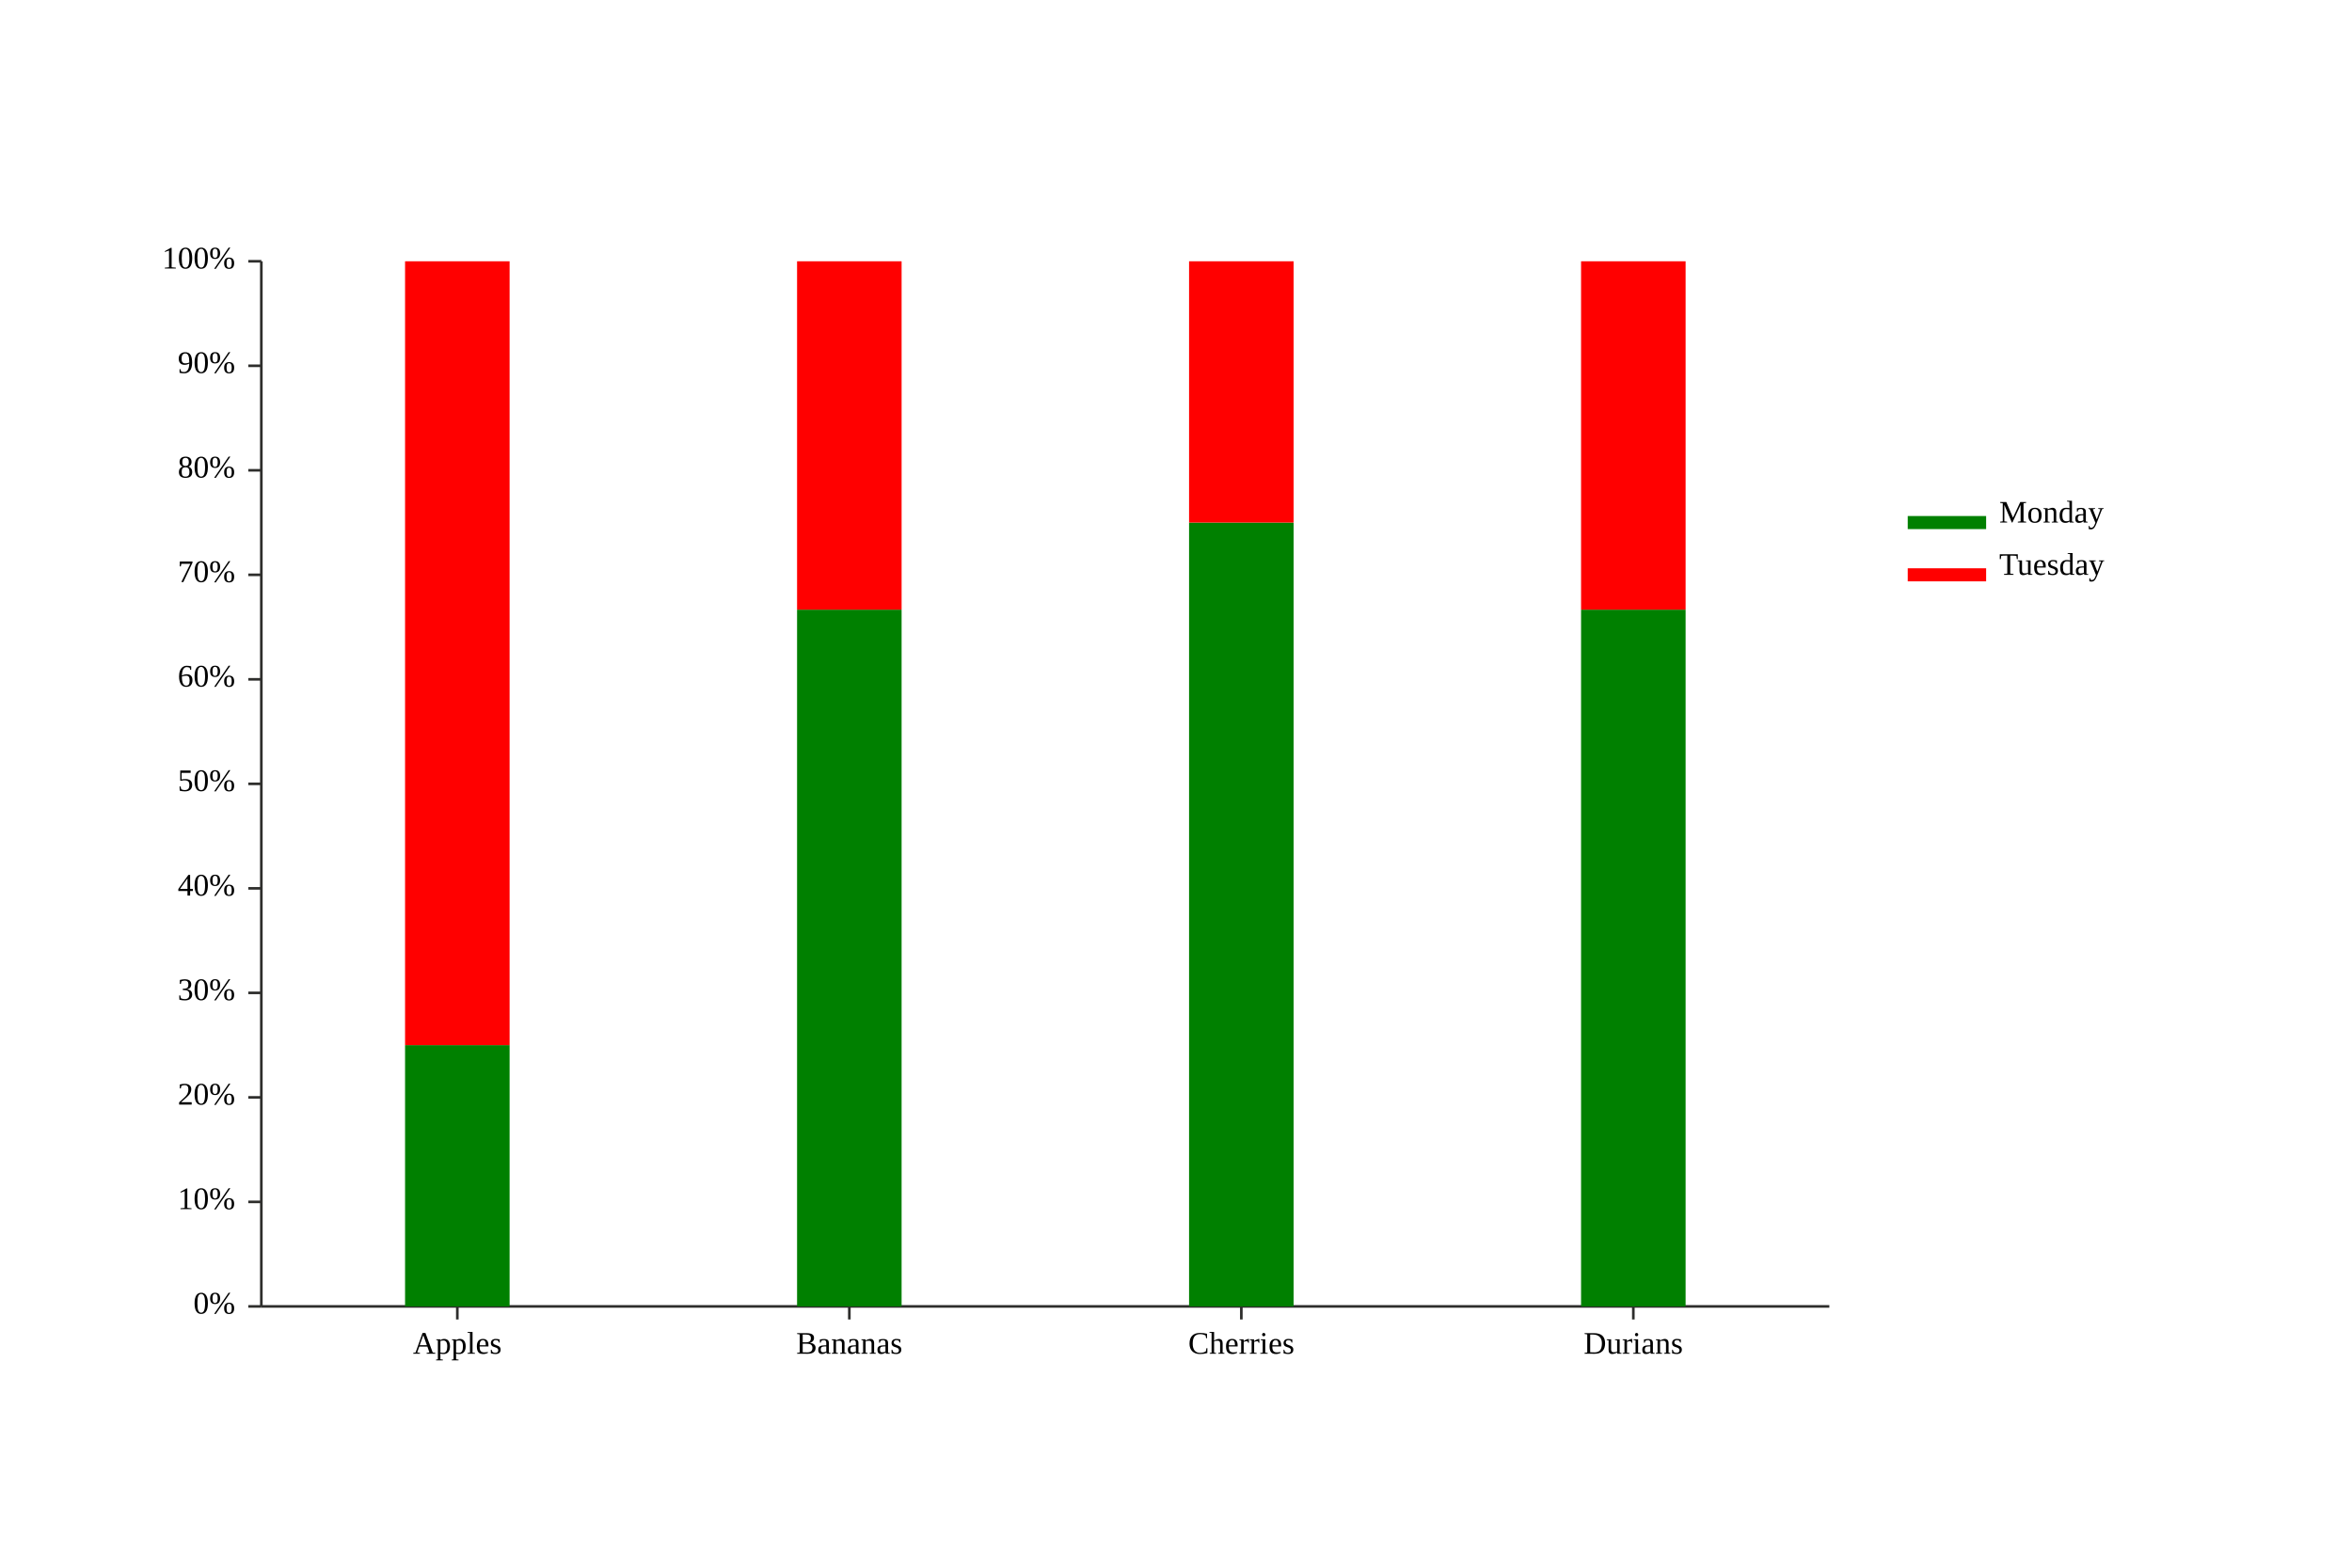
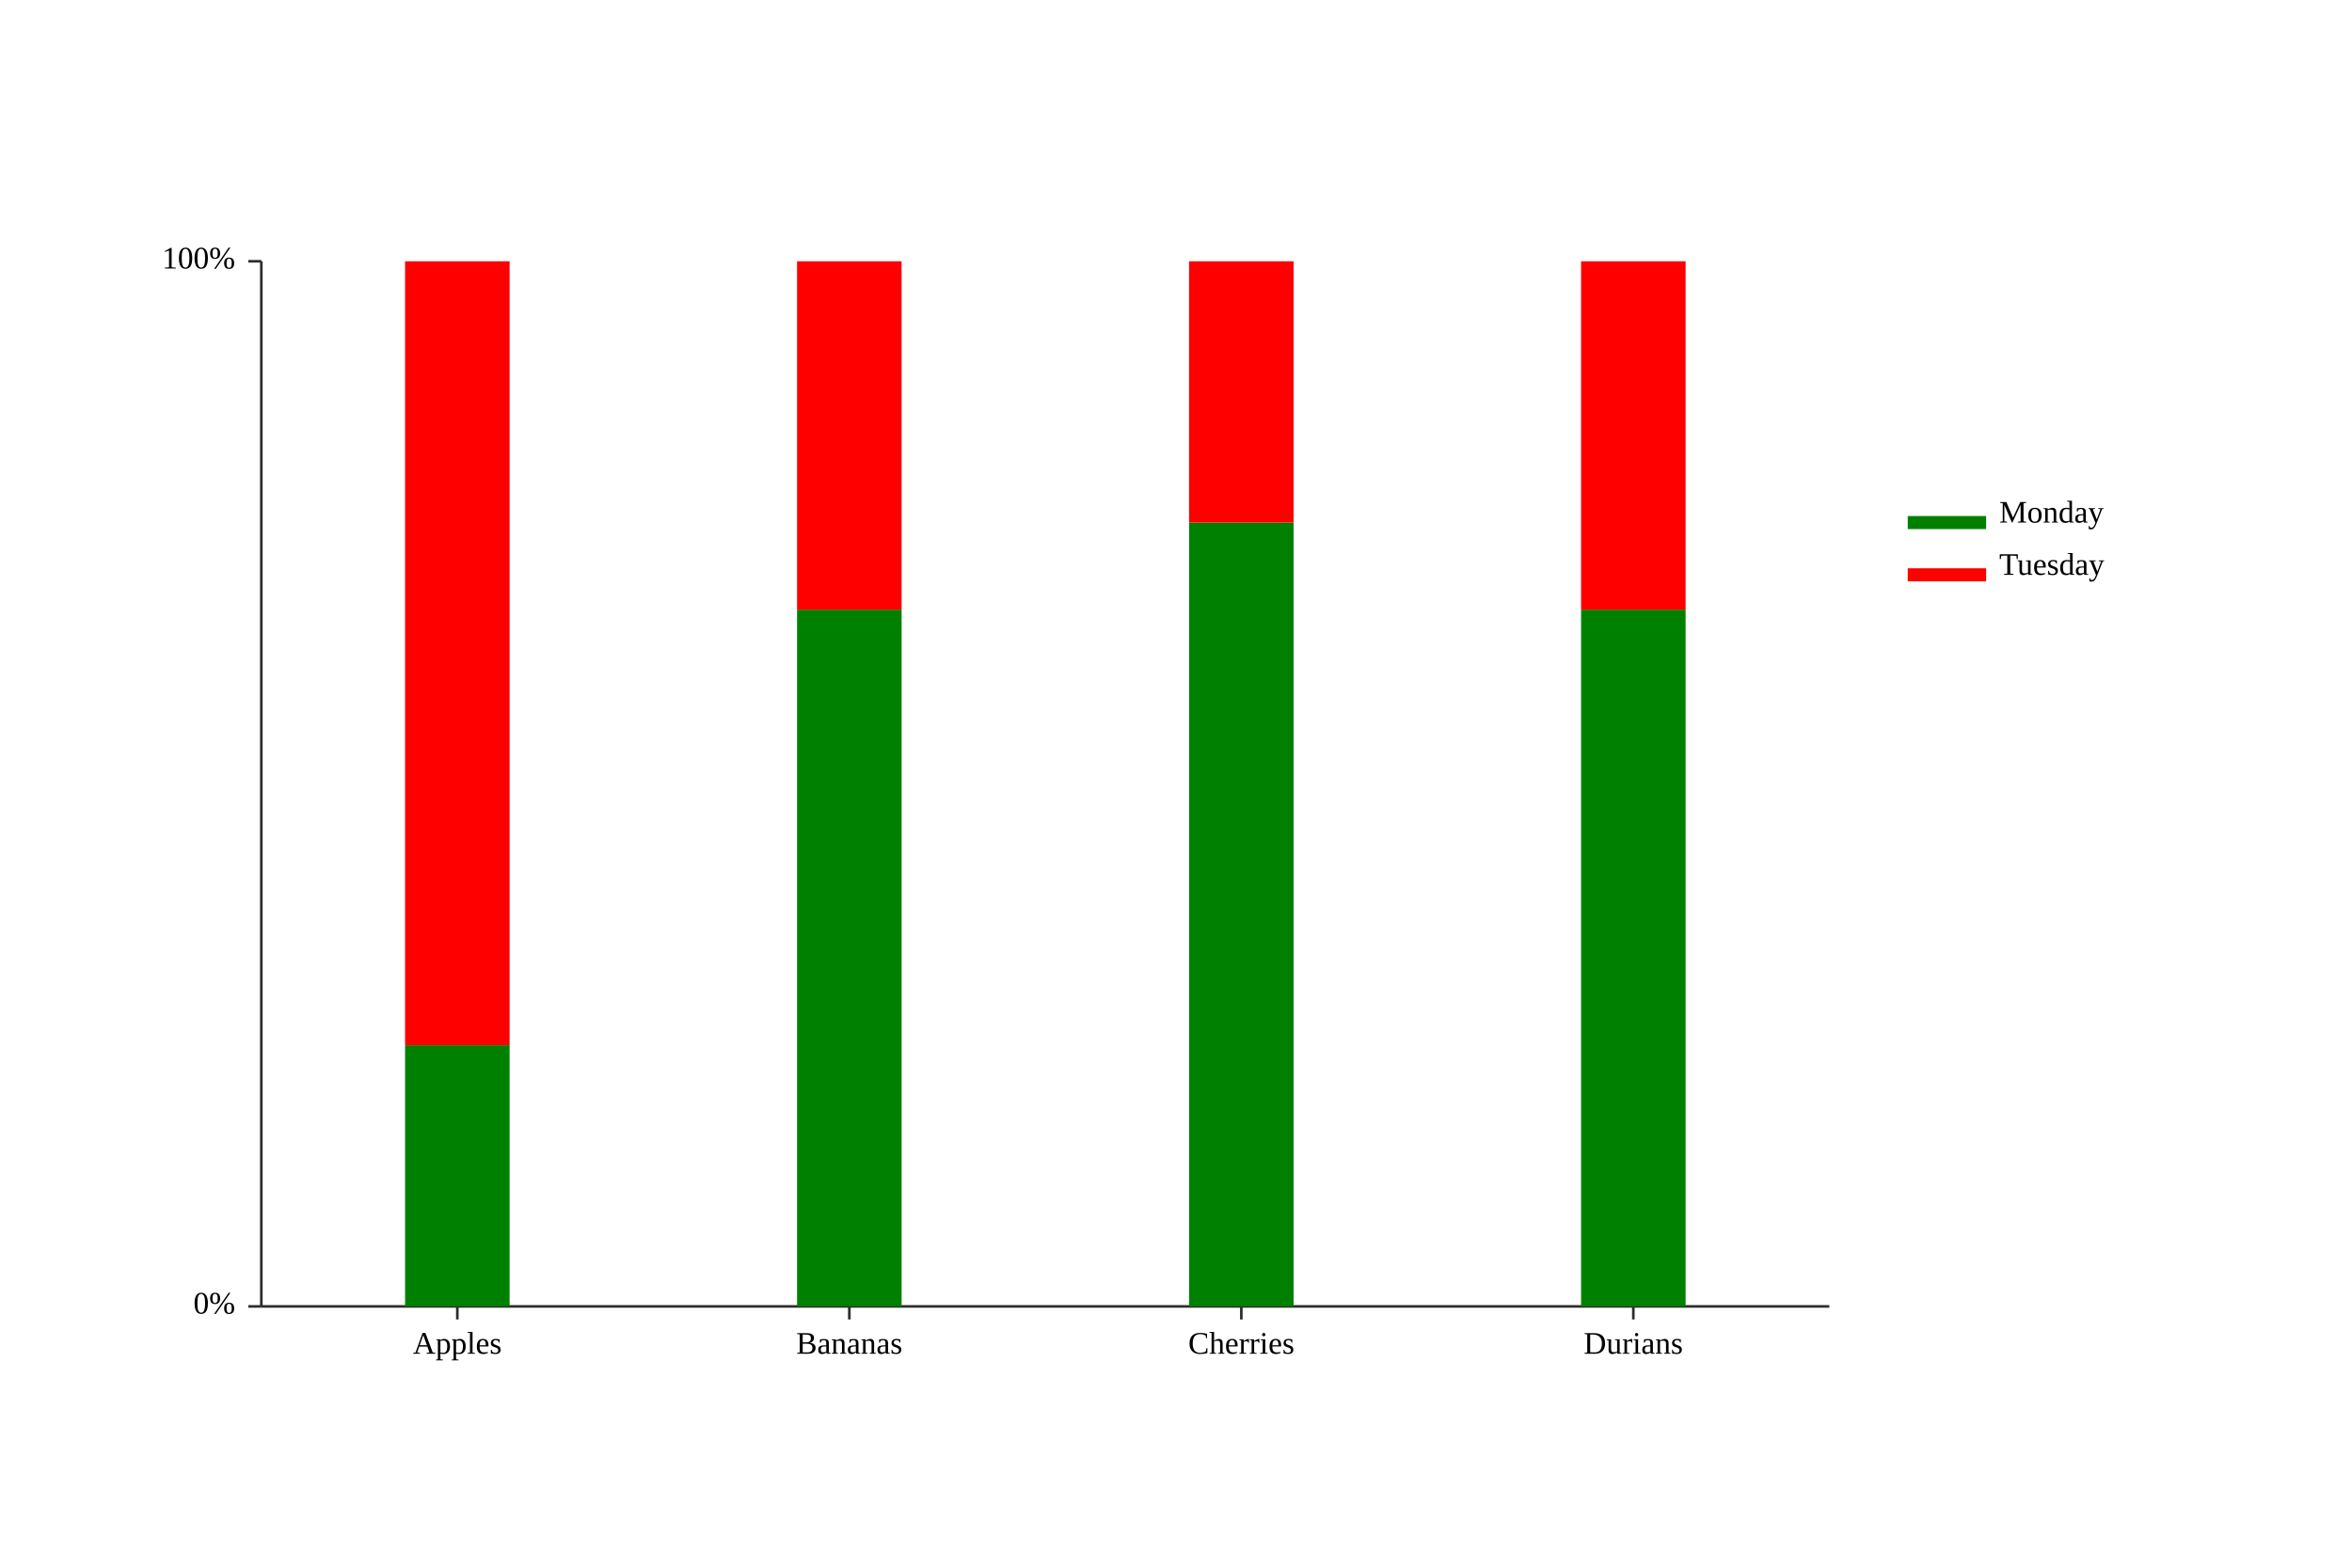
<svg xmlns="http://www.w3.org/2000/svg" viewBox="0 0 900 600">
  <line x1="100" y1="500" x2="700" y2="500" stroke="#2e2e2c" />
  <line x1="175.0" y1="500" x2="175.0" y2="505" stroke="#2e2e2c" />
  <line x1="325.0" y1="500" x2="325.0" y2="505" stroke="#2e2e2c" />
  <line x1="475.0" y1="500" x2="475.0" y2="505" stroke="#2e2e2c" />
  <line x1="625.0" y1="500" x2="625.0" y2="505" stroke="#2e2e2c" />
  <text x="175.0" y="510" text-anchor="middle" dominant-baseline="hanging">Apples</text>
  <text x="325.0" y="510" text-anchor="middle" dominant-baseline="hanging">Bananas</text>
  <text x="475.0" y="510" text-anchor="middle" dominant-baseline="hanging">Cherries</text>
  <text x="625.0" y="510" text-anchor="middle" dominant-baseline="hanging">Durians</text>
  <line x1="100" y1="100" x2="100" y2="500" stroke="#2e2e2c" />
  <line x1="95" y1="500.0" x2="100" y2="500.0" stroke="#2e2e2c" />
-   <line x1="95" y1="460.0" x2="100" y2="460.0" stroke="#2e2e2c" />
-   <line x1="95" y1="420.0" x2="100" y2="420.0" stroke="#2e2e2c" />
-   <line x1="95" y1="380.0" x2="100" y2="380.0" stroke="#2e2e2c" />
-   <line x1="95" y1="340.0" x2="100" y2="340.0" stroke="#2e2e2c" />
-   <line x1="95" y1="300.0" x2="100" y2="300.0" stroke="#2e2e2c" />
-   <line x1="95" y1="260.0" x2="100" y2="260.0" stroke="#2e2e2c" />
-   <line x1="95" y1="220.0" x2="100" y2="220.0" stroke="#2e2e2c" />
-   <line x1="95" y1="180.0" x2="100" y2="180.0" stroke="#2e2e2c" />
-   <line x1="95" y1="140.0" x2="100" y2="140.0" stroke="#2e2e2c" />
  <line x1="95" y1="100.0" x2="100" y2="100.0" stroke="#2e2e2c" />
  <text x="90" y="500.0" text-anchor="end" dominant-baseline="middle">0%</text>
-   <text x="90" y="460.0" text-anchor="end" dominant-baseline="middle">10%</text>
-   <text x="90" y="420.0" text-anchor="end" dominant-baseline="middle">20%</text>
-   <text x="90" y="380.0" text-anchor="end" dominant-baseline="middle">30%</text>
-   <text x="90" y="340.0" text-anchor="end" dominant-baseline="middle">40%</text>
-   <text x="90" y="300.0" text-anchor="end" dominant-baseline="middle">50%</text>
-   <text x="90" y="260.0" text-anchor="end" dominant-baseline="middle">60%</text>
-   <text x="90" y="220.0" text-anchor="end" dominant-baseline="middle">70%</text>
-   <text x="90" y="180.0" text-anchor="end" dominant-baseline="middle">80%</text>
-   <text x="90" y="140.0" text-anchor="end" dominant-baseline="middle">90%</text>
  <text x="90" y="100.0" text-anchor="end" dominant-baseline="middle">100%</text>
  <rect x="730" y="197.5" width="30" height="5" stroke="none" fill="green" />
  <rect x="730" y="217.5" width="30" height="5" stroke="none" fill="red" />
  <text x="765" y="200" alignment-baseline="middle">Monday</text>
  <text x="765" y="220" alignment-baseline="middle">Tuesday</text>
  <rect x="155.0" y="400.0" width="40" height="100.0" stroke="none" fill="green" />
  <rect x="305.0" y="233.333" width="40" height="266.667" stroke="none" fill="green" />
  <rect x="455.0" y="200.0" width="40" height="300.0" stroke="none" fill="green" />
  <rect x="605.0" y="233.333" width="40" height="266.667" stroke="none" fill="green" />
  <rect x="155.0" y="100.0" width="40" height="300.0" stroke="none" fill="red" />
  <rect x="305.0" y="100.0" width="40" height="133.333" stroke="none" fill="red" />
  <rect x="455.0" y="100.0" width="40" height="100.0" stroke="none" fill="red" />
  <rect x="605.0" y="100.0" width="40" height="133.333" stroke="none" fill="red" />
</svg>
